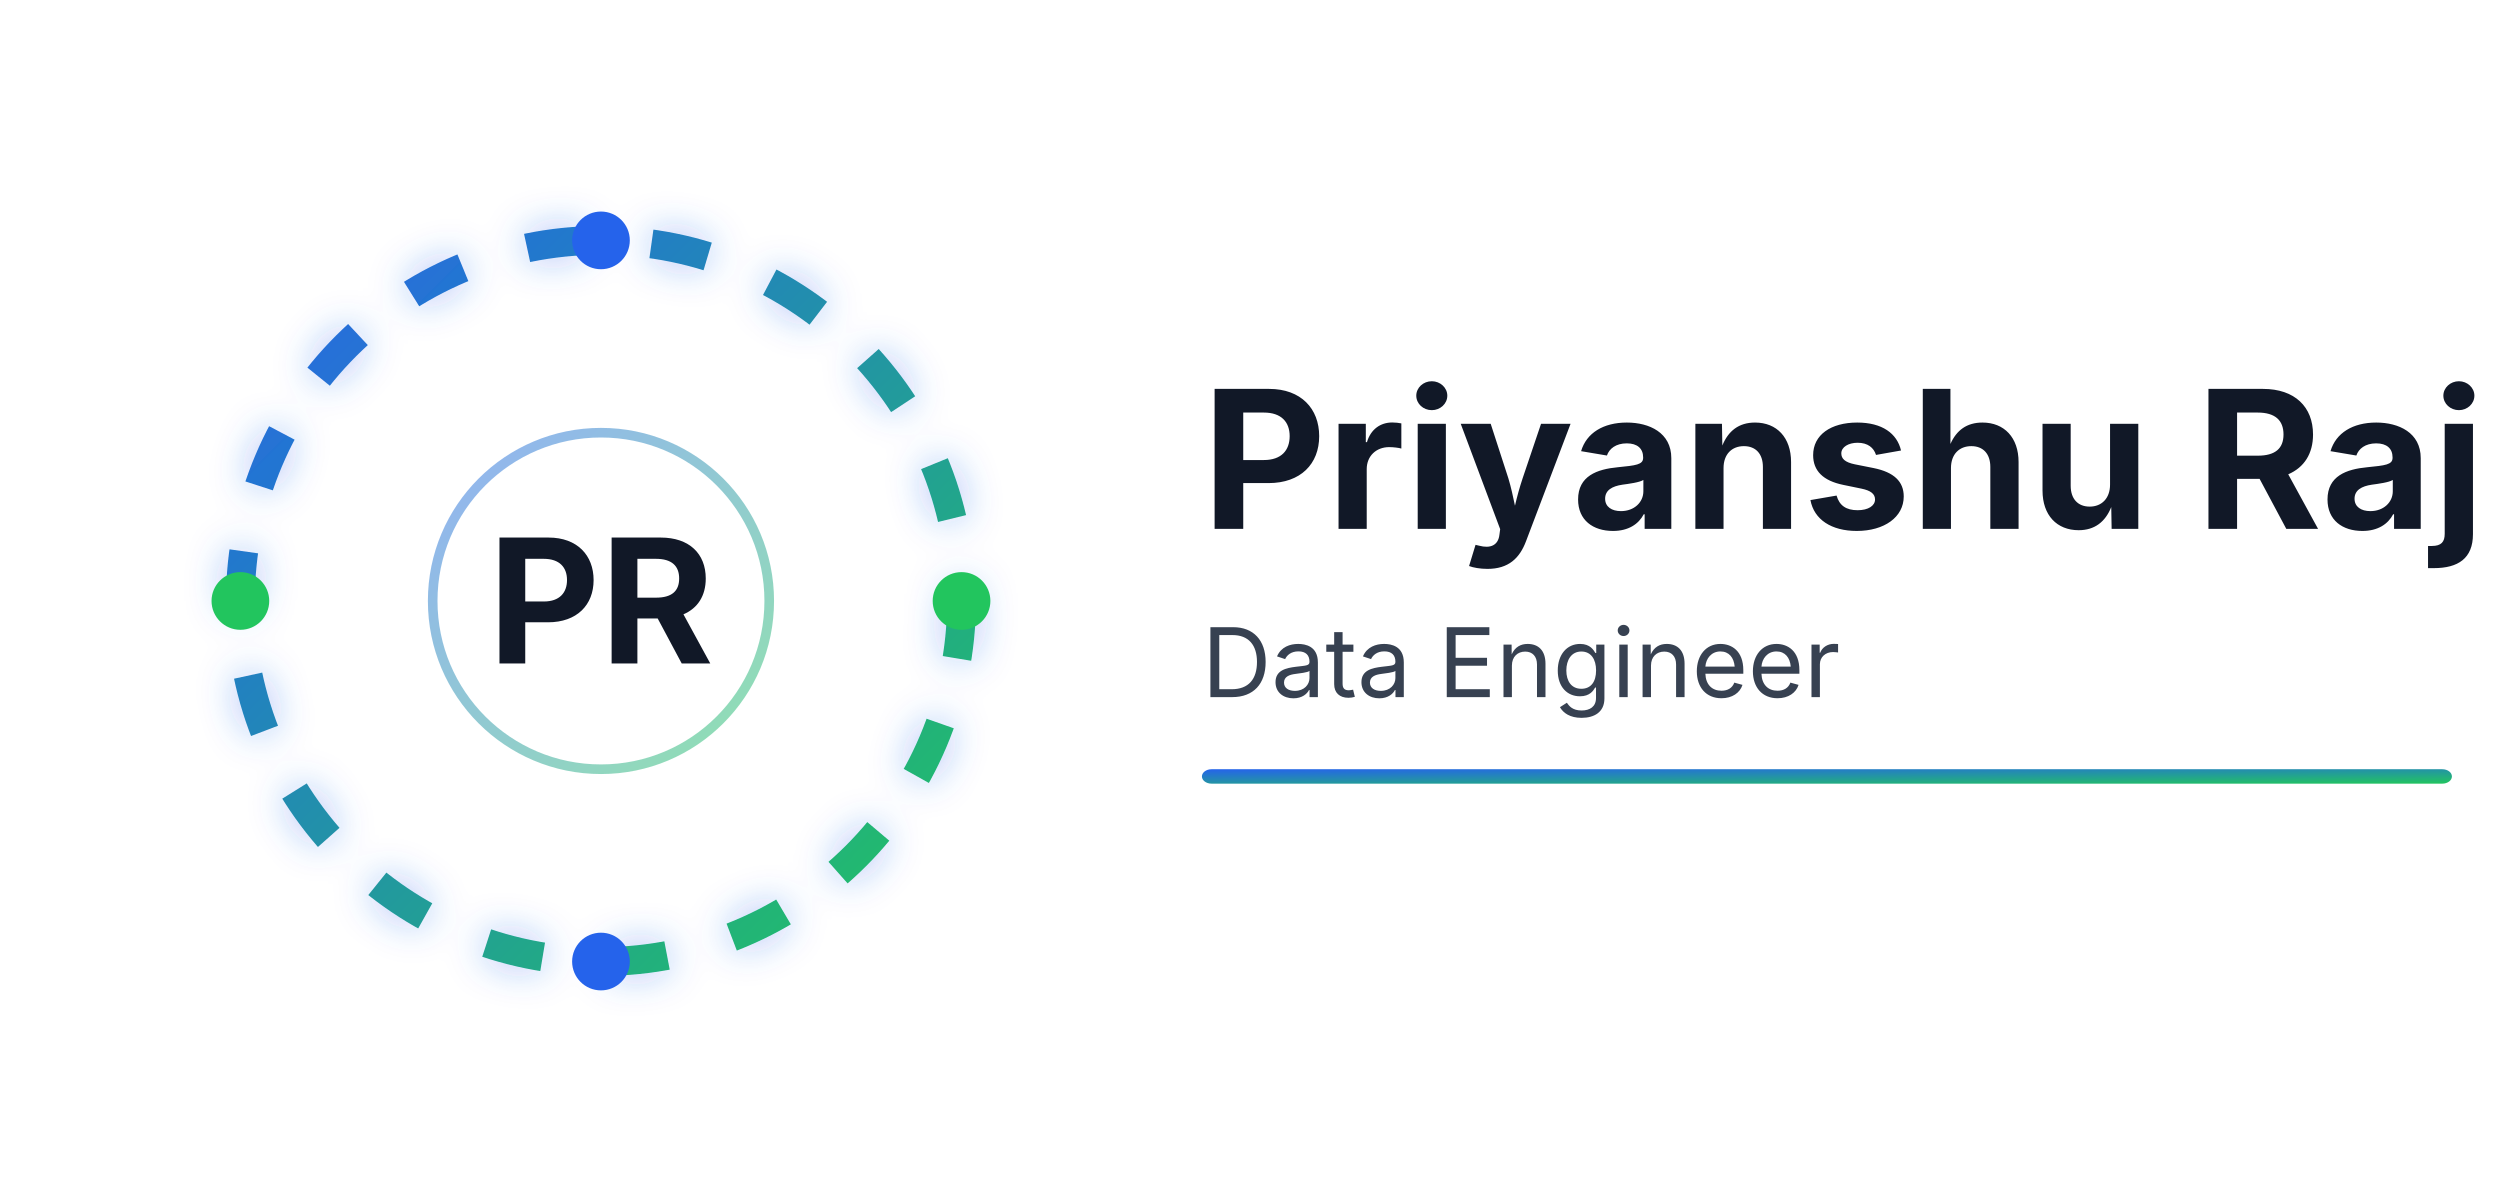
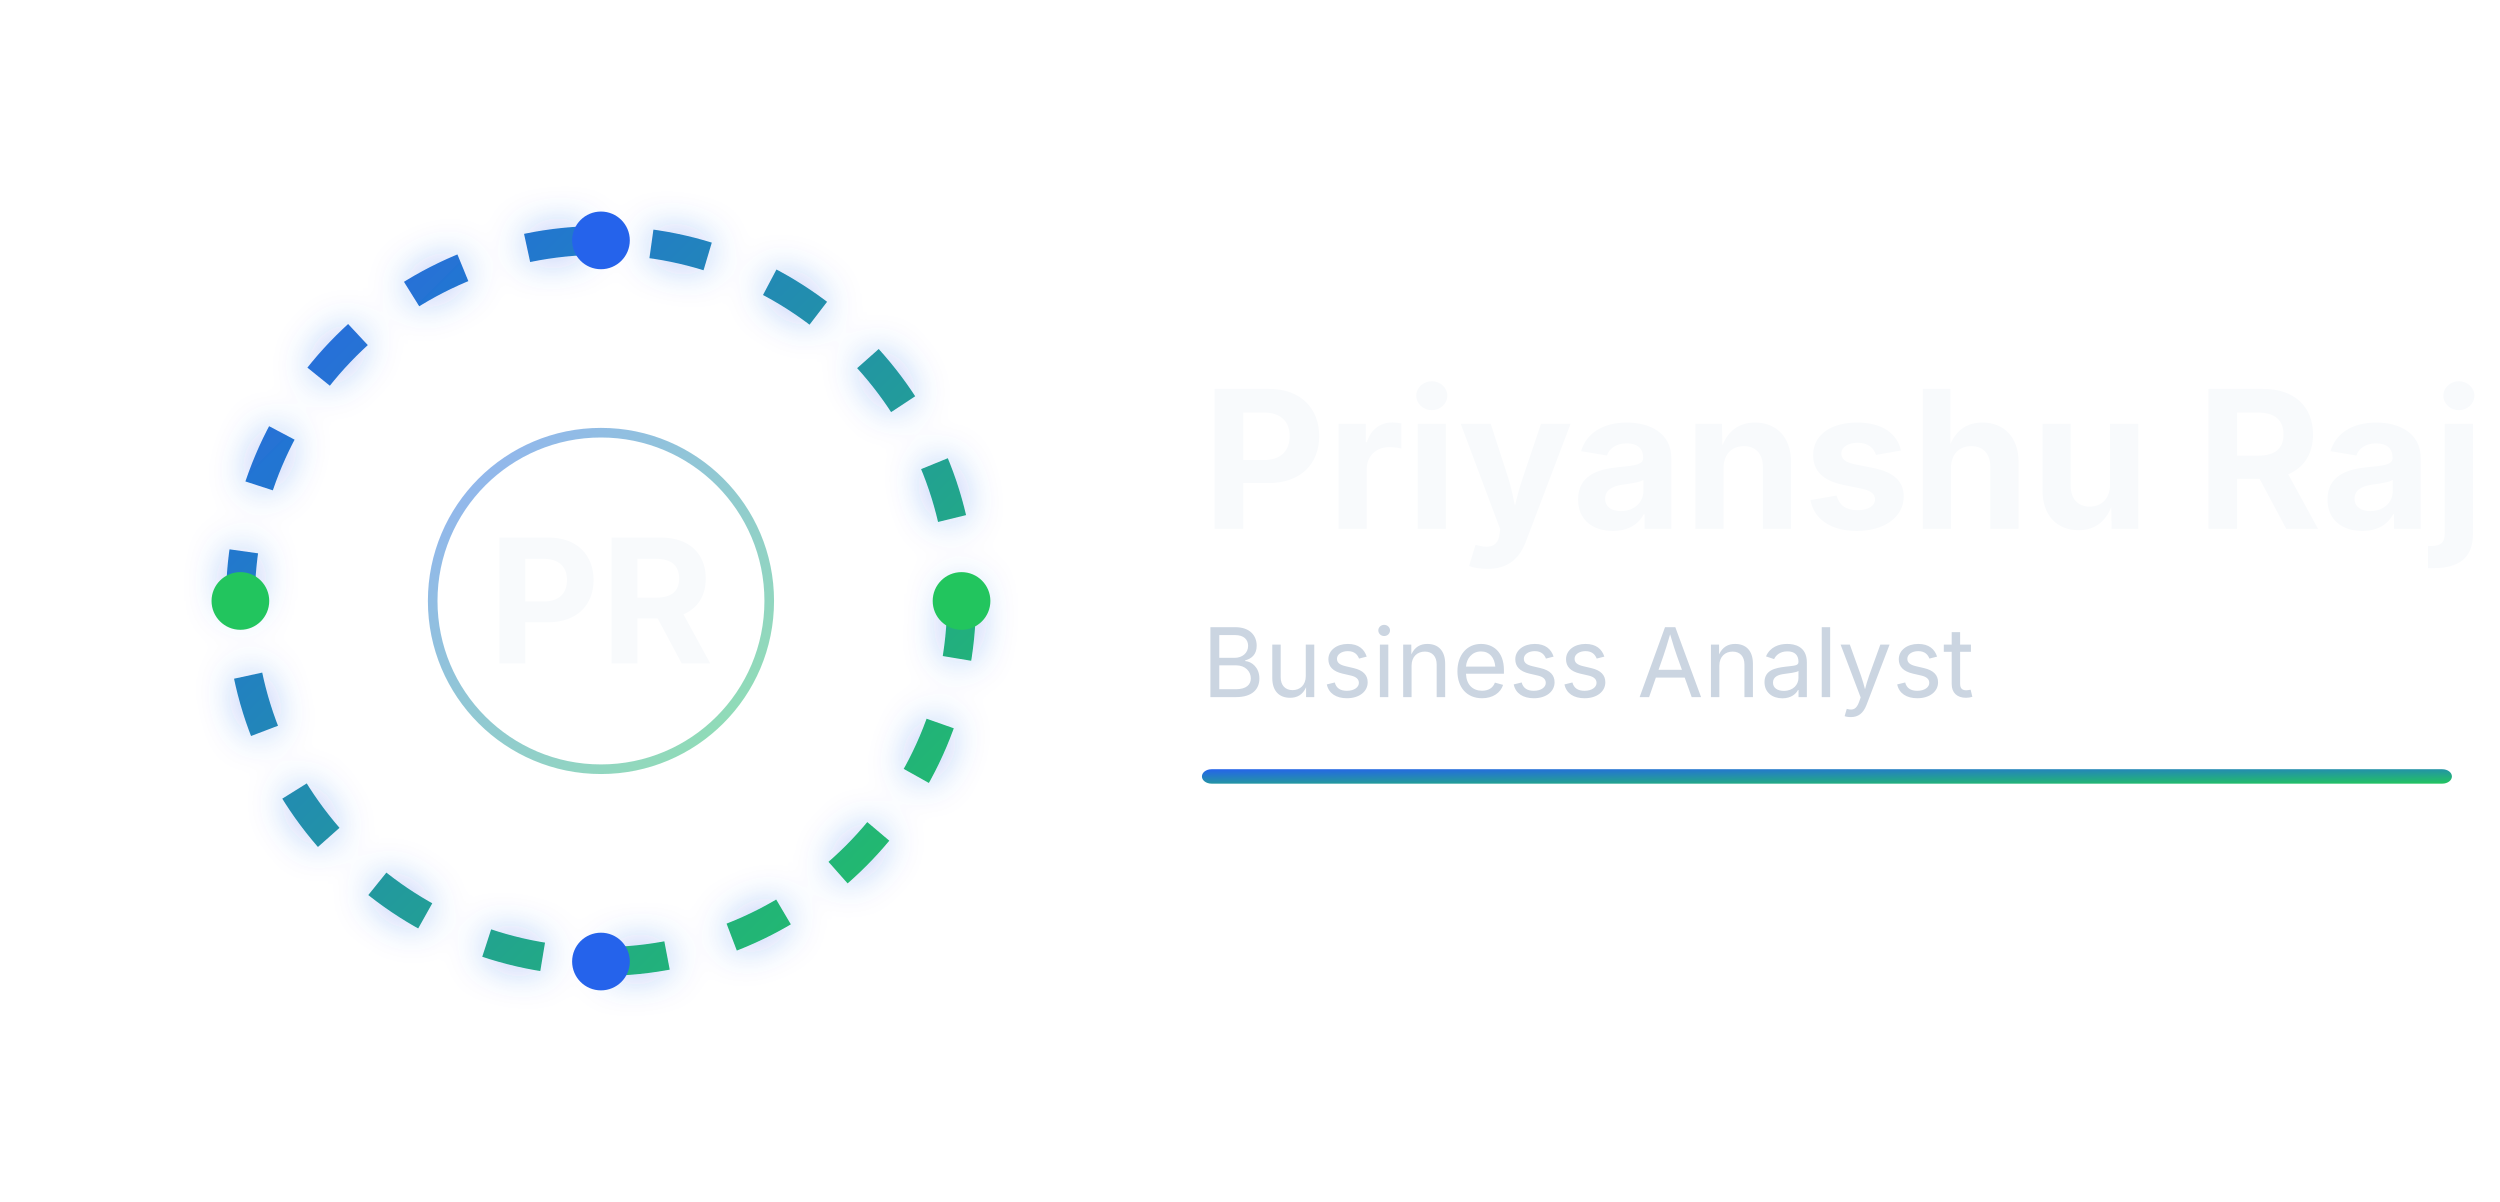
<svg xmlns="http://www.w3.org/2000/svg" viewBox="0 0 520 250">
  <defs>
    <linearGradient id="brandGrad" x1="0" y1="0" x2="1" y2="1">
      <stop offset="0%" stop-color="#2563eb" />
      <stop offset="100%" stop-color="#22c55e" />
    </linearGradient>
    <filter id="softGlow">
      <feDropShadow dx="0" dy="0" stdDeviation="4" flood-color="#2563eb" flood-opacity="0.4" />
    </filter>
  </defs>
  <circle cx="125" cy="125" r="75" fill="none" stroke="url(#brandGrad)" stroke-width="6" stroke-dasharray="12 14" filter="url(#softGlow)" />
  <circle cx="125" cy="50" r="6" fill="#2563eb" />
  <circle cx="200" cy="125" r="6" fill="#22c55e" />
  <circle cx="125" cy="200" r="6" fill="#2563eb" />
  <circle cx="50" cy="125" r="6" fill="#22c55e" />
  <circle cx="125" cy="125" r="35" fill="none" stroke="url(#brandGrad)" stroke-width="2" opacity=".5" />
-   <text x="125" y="138" text-anchor="middle" font-size="36" font-weight="700" fill="#111827" font-family="Inter, Arial, sans-serif">
+   <text x="125" y="138" text-anchor="middle" font-size="36" font-weight="700" fill="#f8fafc" font-family="Inter, Arial, sans-serif">
  PR
</text>
-   <text x="250" y="110" font-size="40" font-weight="700" fill="#111827" font-family="Inter, Arial, sans-serif">
+   <text x="250" y="110" font-size="40" font-weight="700" fill="#f8fafc" font-family="Inter, Arial, sans-serif">
  Priyanshu Raj
</text>
-   <text x="250" y="145" font-size="20" fill="#374151" font-family="Inter, Arial, sans-serif">
-   Data Engineer
+   <text x="250" y="145" font-size="20" fill="#cbd5e1" font-family="Inter, Arial, sans-serif">
+   Business Analyst
</text>
  <rect x="250" y="160" width="260" height="3" fill="url(#brandGrad)" rx="2" />
</svg>
